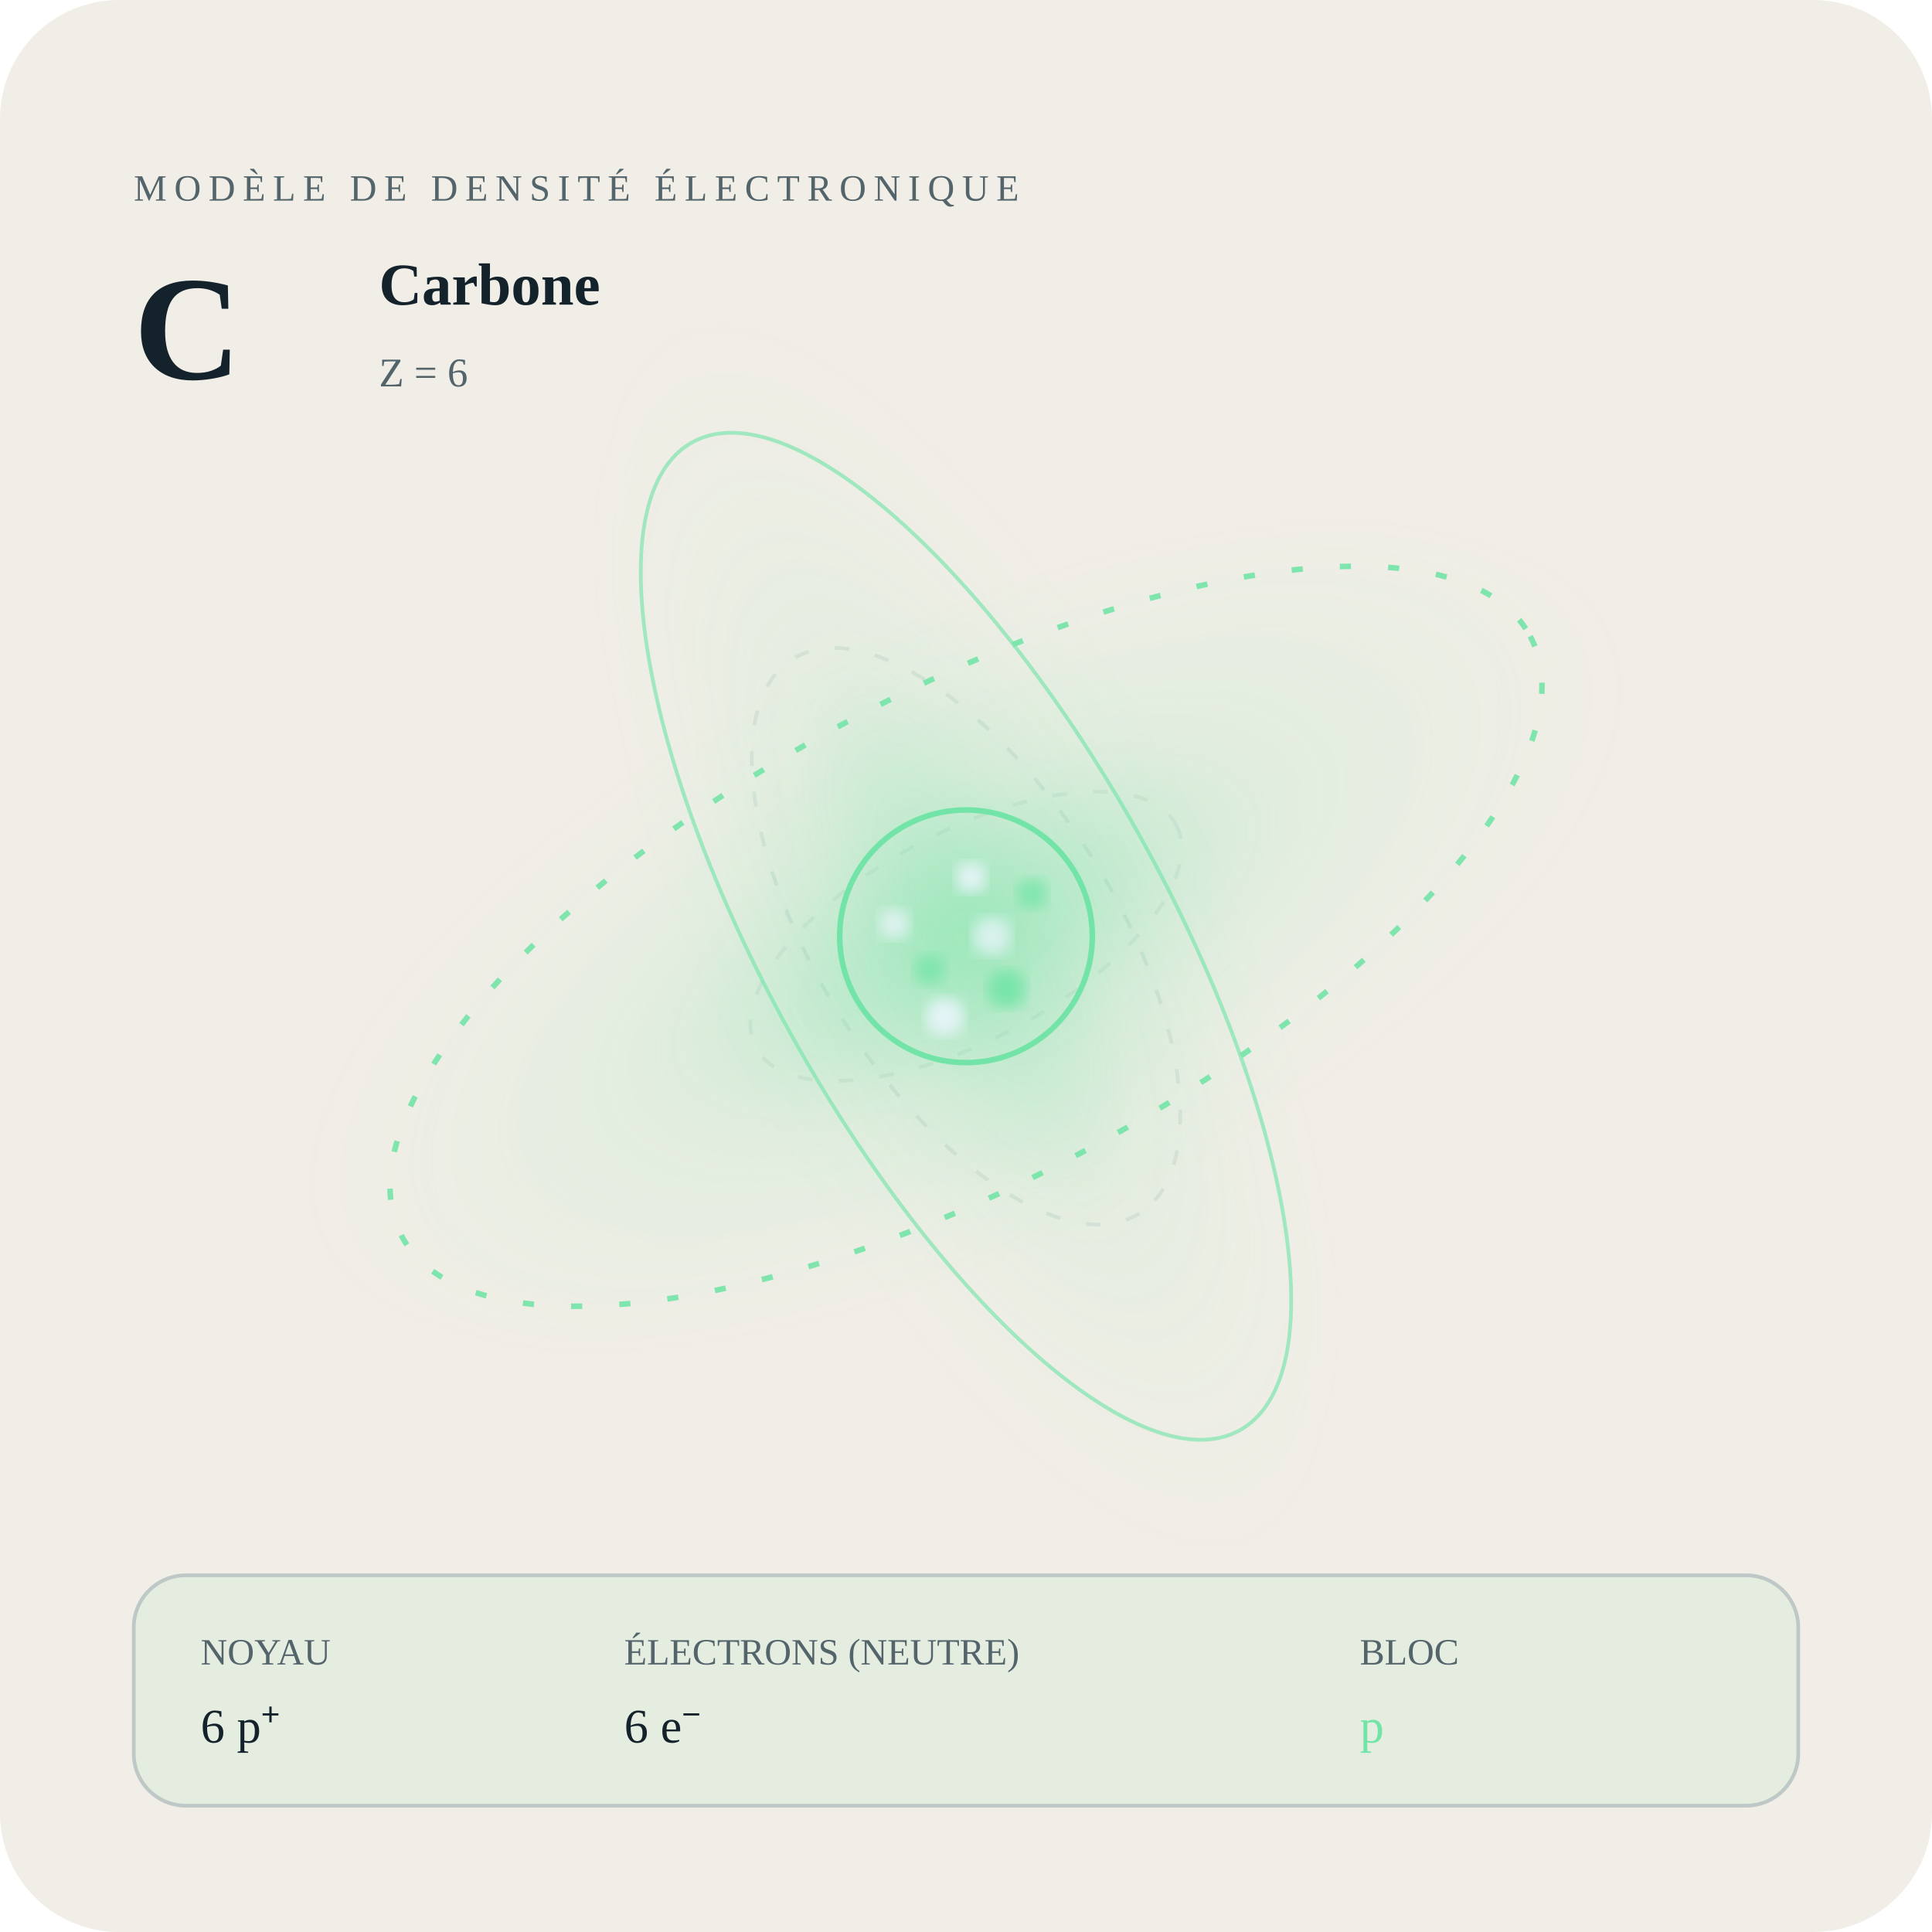
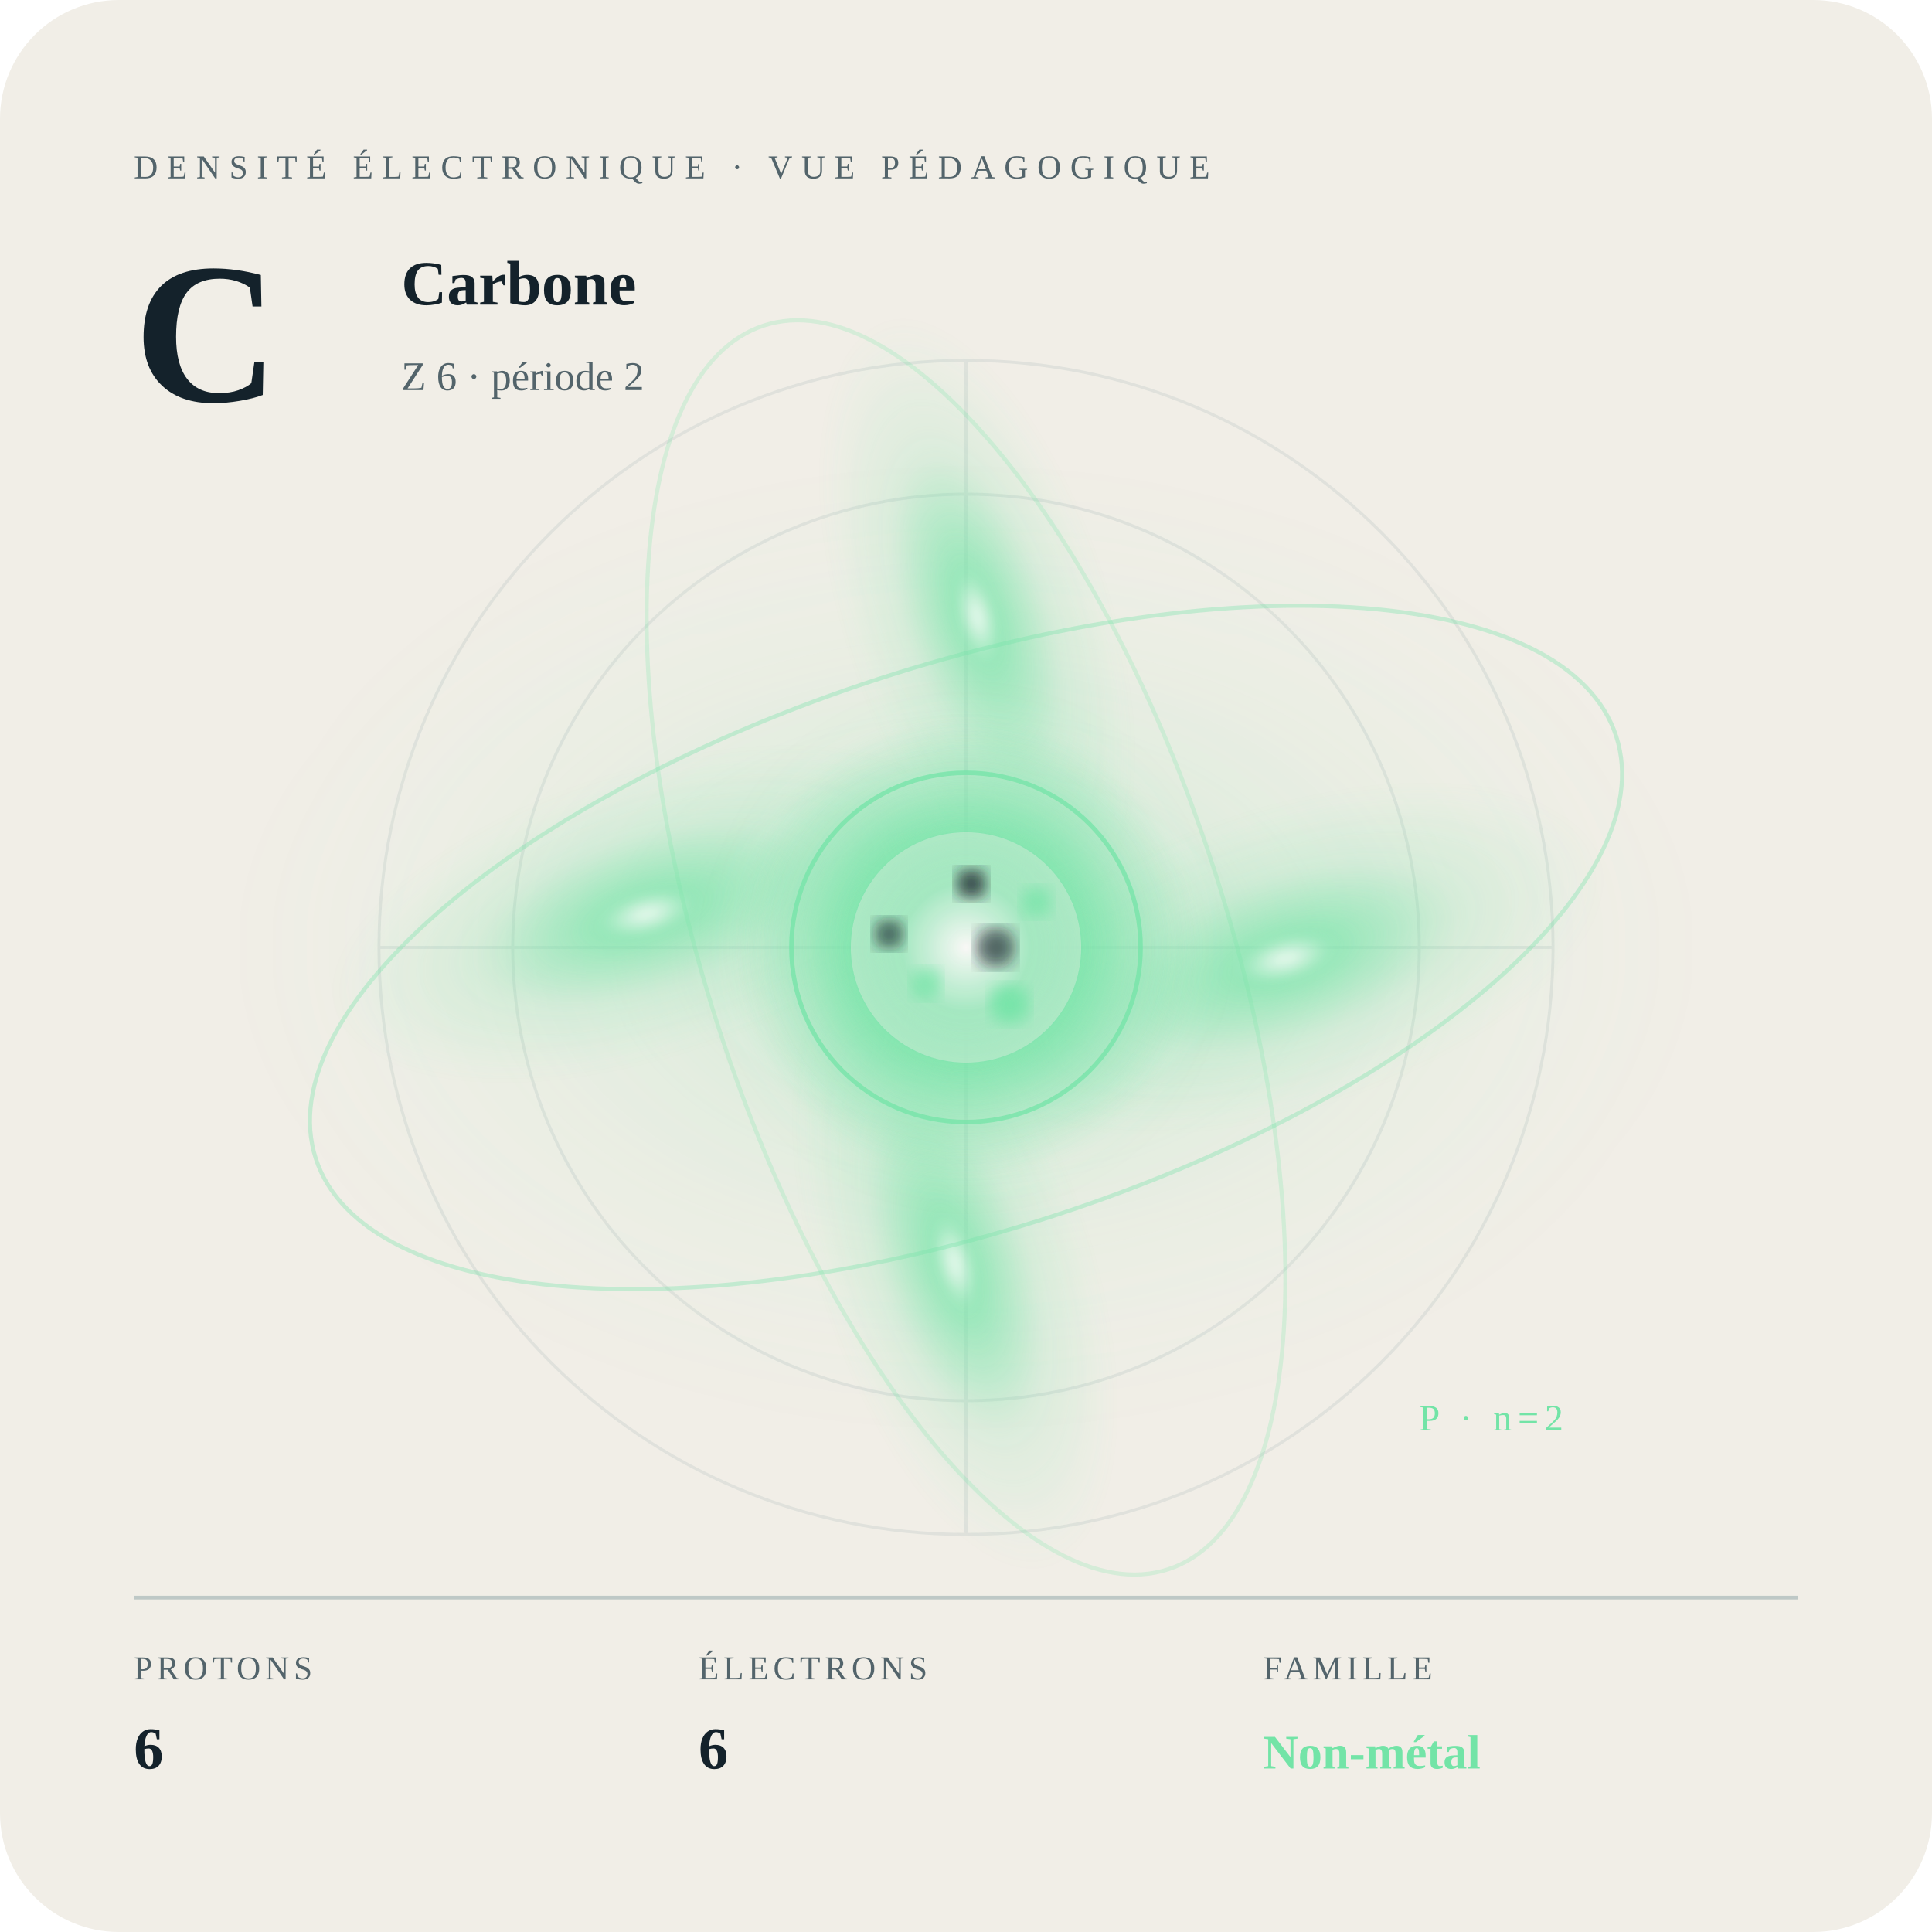
- <svg role="img" aria-label="Analyse atomique Carbone" viewBox="0 0 520 520" style="display:block;width:100%;height:100%">
+ <svg role="img" aria-label="Analyse atomique Carbone" viewBox="0 0 520 520" style="display:block;width:100%;height:100%;overflow:visible">
  <defs>
    <radialGradient id="R0-field">
-       <stop stop-color="#73e4a7" stop-opacity=".55" />
-       <stop offset=".45" stop-color="#73e4a7" stop-opacity=".14" />
+       <stop stop-color="#73e4a7" stop-opacity=".34" />
+       <stop offset=".52" stop-color="#73e4a7" stop-opacity=".09" />
+       <stop offset="1" stop-color="#73e4a7" stop-opacity="0" />
+     </radialGradient>
+     <radialGradient id="R0-lobe">
+       <stop stop-color="#fff" stop-opacity=".86" />
+       <stop offset=".14" stop-color="#73e4a7" stop-opacity=".72" />
+       <stop offset=".55" stop-color="#73e4a7" stop-opacity=".17" />
+       <stop offset="1" stop-color="#73e4a7" stop-opacity="0" />
+     </radialGradient>
+     <radialGradient id="R0-core">
+       <stop stop-color="#fff" stop-opacity=".98" />
+       <stop offset=".28" stop-color="#73e4a7" stop-opacity=".92" />
+       <stop offset=".68" stop-color="#73e4a7" stop-opacity=".28" />
      <stop offset="1" stop-color="#73e4a7" stop-opacity="0" />
    </radialGradient>
    <filter id="R0-blur">
-       <feGaussianBlur stdDeviation="10" />
+       <feGaussianBlur stdDeviation="13" />
    </filter>
    <filter id="R0-soft">
-       <feGaussianBlur stdDeviation="2" />
+       <feGaussianBlur stdDeviation="2.2" />
+     </filter>
+     <filter id="R0-glow">
+       <feGaussianBlur stdDeviation="7" result="b" />
+       <feMerge>
+         <feMergeNode in="b" />
+         <feMergeNode in="SourceGraphic" />
+       </feMerge>
    </filter>
  </defs>
  <rect width="520" height="520" rx="32" fill="#f1eee7" />
-   <g fill="none" stroke="#bec8c6" stroke-width="1">
-     <ellipse cx="260" cy="252" rx="64" ry="28" transform="rotate(-28 260 252)" stroke-dasharray="4 7" opacity="0.3" />
-     <ellipse cx="260" cy="252" rx="88" ry="40" transform="rotate(58 260 252)" stroke-dasharray="4 7" opacity="0.37" />
+   <g>
+     <text x="36" y="48" fill="#53646b" font-size="9" letter-spacing="2.4">DENSITÉ ÉLECTRONIQUE · VUE PÉDAGOGIQUE</text>
+     <text x="36" y="108" fill="#14222b" font-size="54" font-weight="720" letter-spacing="-2">C</text>
+     <text x="108" y="82" fill="#14222b" font-size="17" font-weight="650">Carbone</text>
+     <text x="108" y="105" fill="#53646b" font-size="11">Z 6 · période 2</text>
  </g>
-   <g style="transform-origin:260px 252px;animation:science-cloud 16s linear infinite;animation-play-state:paused">
-     <ellipse cx="260" cy="252" rx="185" ry="78" transform="rotate(-28 260 252)" fill="url(#R0-field)" filter="url(#R0-blur)" />
-     <ellipse cx="260" cy="252" rx="170" ry="63" transform="rotate(61 260 252)" fill="url(#R0-field)" filter="url(#R0-blur)" opacity=".72" />
-   </g>
-   <g opacity=".9" style="transform-origin:260px 252px;animation:science-phase 9s ease-in-out infinite alternate;animation-play-state:paused">
-     <ellipse cx="260" cy="252" rx="172" ry="66" transform="rotate(-28 260 252)" fill="none" stroke="#73e4a7" stroke-width="1.5" stroke-dasharray="3 10" />
-     <ellipse cx="260" cy="252" rx="152" ry="54" transform="rotate(61 260 252)" fill="none" stroke="#73e4a7" stroke-opacity=".7" />
+   <g fill="none" stroke="#bec8c6" stroke-width=".8" opacity=".34">
+     <circle cx="260" cy="255" r="122" />
+     <circle cx="260" cy="255" r="158" />
+     <path d="M102 255H418M260 97V413" />
  </g>
  <g>
-     <circle cx="267" cy="252" r="5.2" fill="#eef6ff" fill-opacity="0.72" filter="url(#R0-soft)" />
-     <circle cx="250.202" cy="260.993" r="4.2" fill="#73e4a7" fill-opacity="0.78" filter="url(#R0-soft)" />
-     <circle cx="261.36" cy="236.149" r="4.2" fill="#eef6ff" fill-opacity="0.84" filter="url(#R0-soft)" />
-     <circle cx="270.939" cy="266.183" r="5.2" fill="#73e4a7" fill-opacity="0.9" filter="url(#R0-soft)" />
-     <circle cx="240.687" cy="248.66" r="4.2" fill="#eef6ff" fill-opacity="0.72" filter="url(#R0-soft)" />
-     <circle cx="277.738" cy="240.596" r="4.2" fill="#73e4a7" fill-opacity="0.78" filter="url(#R0-soft)" />
-     <circle cx="254.302" cy="273.696" r="5.2" fill="#eef6ff" fill-opacity="0.84" filter="url(#R0-soft)" />
-     <circle cx="260" cy="252" r="34" fill="none" stroke="#73e4a7" stroke-width="1.5" />
+     <ellipse cx="260" cy="255" rx="190" ry="119" fill="url(#R0-field)" filter="url(#R0-blur)" />
+     <g data-science-density-lobes="4">
+       <ellipse cx="174" cy="246" rx="86" ry="38" transform="rotate(-18 174 246)" fill="url(#R0-lobe)" filter="url(#R0-soft)" style="transform-box:fill-box;transform-origin:center;animation:science-density-bloom 12s cubic-bezier(.45,0,.25,1) infinite;animation-delay:0s;animation-play-state:paused" />
+       <ellipse cx="346" cy="258" rx="88" ry="40" transform="rotate(-18 346 258)" fill="url(#R0-lobe)" filter="url(#R0-soft)" style="transform-box:fill-box;transform-origin:center;animation:science-density-bloom 12s cubic-bezier(.45,0,.25,1) infinite;animation-delay:-4s;animation-play-state:paused" />
+       <ellipse cx="263" cy="166" rx="82" ry="35" transform="rotate(72 263 166)" fill="url(#R0-lobe)" filter="url(#R0-soft)" style="transform-box:fill-box;transform-origin:center;animation:science-density-bloom 12s cubic-bezier(.45,0,.25,1) infinite;animation-delay:-8s;animation-play-state:paused" />
+       <ellipse cx="257" cy="340" rx="84" ry="36" transform="rotate(72 257 340)" fill="url(#R0-lobe)" filter="url(#R0-soft)" style="transform-box:fill-box;transform-origin:center;animation:science-density-bloom 12s cubic-bezier(.45,0,.25,1) infinite;animation-delay:-2s;animation-play-state:paused" />
+     </g>
+     <circle cx="260" cy="255" r="62" fill="url(#R0-core)" filter="url(#R0-glow)" />
+   </g>
+   <g fill="none" stroke="#73e4a7">
+     <ellipse cx="260" cy="255" rx="184" ry="76" transform="rotate(-18 260 255)" stroke-width="1.1" stroke-opacity=".34" />
+     <ellipse cx="260" cy="255" rx="176" ry="70" transform="rotate(72 260 255)" stroke-width="1.1" stroke-opacity=".22" />
+     <circle cx="260" cy="255" r="47" stroke-width="1.2" stroke-opacity=".74" />
+     <text x="382" y="385" fill="#73e4a7" stroke="none" font-size="10" letter-spacing="1.6">P · n=2</text>
  </g>
  <g>
-     <text x="36" y="54" fill="#53646b" font-size="10" letter-spacing="2">MODÈLE DE DENSITÉ ÉLECTRONIQUE</text>
-     <text x="36" y="102" fill="#14222b" font-size="40" font-weight="700">C</text>
-     <text x="102" y="82" fill="#14222b" font-size="16" font-weight="600">Carbone</text>
-     <text x="102" y="104" fill="#53646b" font-size="11">Z = 6</text>
+     <circle cx="260" cy="255" r="31" fill="#f1eee7" fill-opacity="0.38" />
+     <circle cx="268" cy="255" r="5.4" fill="#14222b" fill-opacity="0.68" filter="url(#R0-soft)" />
+     <circle cx="249.318" cy="264.805" r="4.2" fill="#73e4a7" fill-opacity="0.75" filter="url(#R0-soft)" />
+     <circle cx="261.47" cy="237.871" r="4.2" fill="#14222b" fill-opacity="0.82" filter="url(#R0-soft)" />
+     <circle cx="271.762" cy="270.25" r="5.4" fill="#73e4a7" fill-opacity="0.89" filter="url(#R0-soft)" />
+     <circle cx="239.307" cy="251.422" r="4.2" fill="#14222b" fill-opacity="0.68" filter="url(#R0-soft)" />
+     <circle cx="278.955" cy="242.814" r="4.2" fill="#73e4a7" fill-opacity="0.75" filter="url(#R0-soft)" />
  </g>
-   <g transform="translate(36 424)">
-     <rect width="448" height="62" rx="14" fill="#73e4a7" fill-opacity="0.09" stroke="#bec8c6" />
-     <text x="18" y="24" fill="#53646b" font-size="10">NOYAU</text>
-     <text x="18" y="45" fill="#14222b" font-size="13">6 p⁺</text>
-     <text x="132" y="24" fill="#53646b" font-size="10">ÉLECTRONS (NEUTRE)</text>
-     <text x="132" y="45" fill="#14222b" font-size="13">6 e⁻</text>
-     <text x="330" y="24" fill="#53646b" font-size="10">BLOC</text>
-     <text x="330" y="45" fill="#73e4a7" font-size="13">p</text>
+   <g transform="translate(36 430)">
+     <path d="M0 0H448" stroke="#bec8c6" />
+     <text y="22" fill="#53646b" font-size="9" letter-spacing="1.2">PROTONS</text>
+     <text y="46" fill="#14222b" font-size="16" font-weight="650">6</text>
+     <text x="152" y="22" fill="#53646b" font-size="9" letter-spacing="1.2">ÉLECTRONS</text>
+     <text x="152" y="46" fill="#14222b" font-size="16" font-weight="650">6</text>
+     <text x="304" y="22" fill="#53646b" font-size="9" letter-spacing="1.2">FAMILLE</text>
+     <text x="304" y="46" fill="#73e4a7" font-size="13" font-weight="600">Non-métal</text>
  </g>
-   <style>@keyframes science-cloud{to{transform:rotate(360deg)}}@keyframes science-phase{from{opacity:.5;transform:scale(.985)}to{opacity:1;transform:scale(1.025)}}@media(prefers-reduced-motion:reduce){svg *{animation:none!important}}</style>
+   <style>@keyframes science-density-bloom{0%,100%{opacity:.06;transform:scale(.42)}18%{opacity:.32;transform:scale(.7)}42%{opacity:.94;transform:scale(1.04)}64%{opacity:.46;transform:scale(.88)}82%{opacity:.1;transform:scale(.55)}}@media(prefers-reduced-motion:reduce){svg *{animation:none!important}}</style>
</svg>
